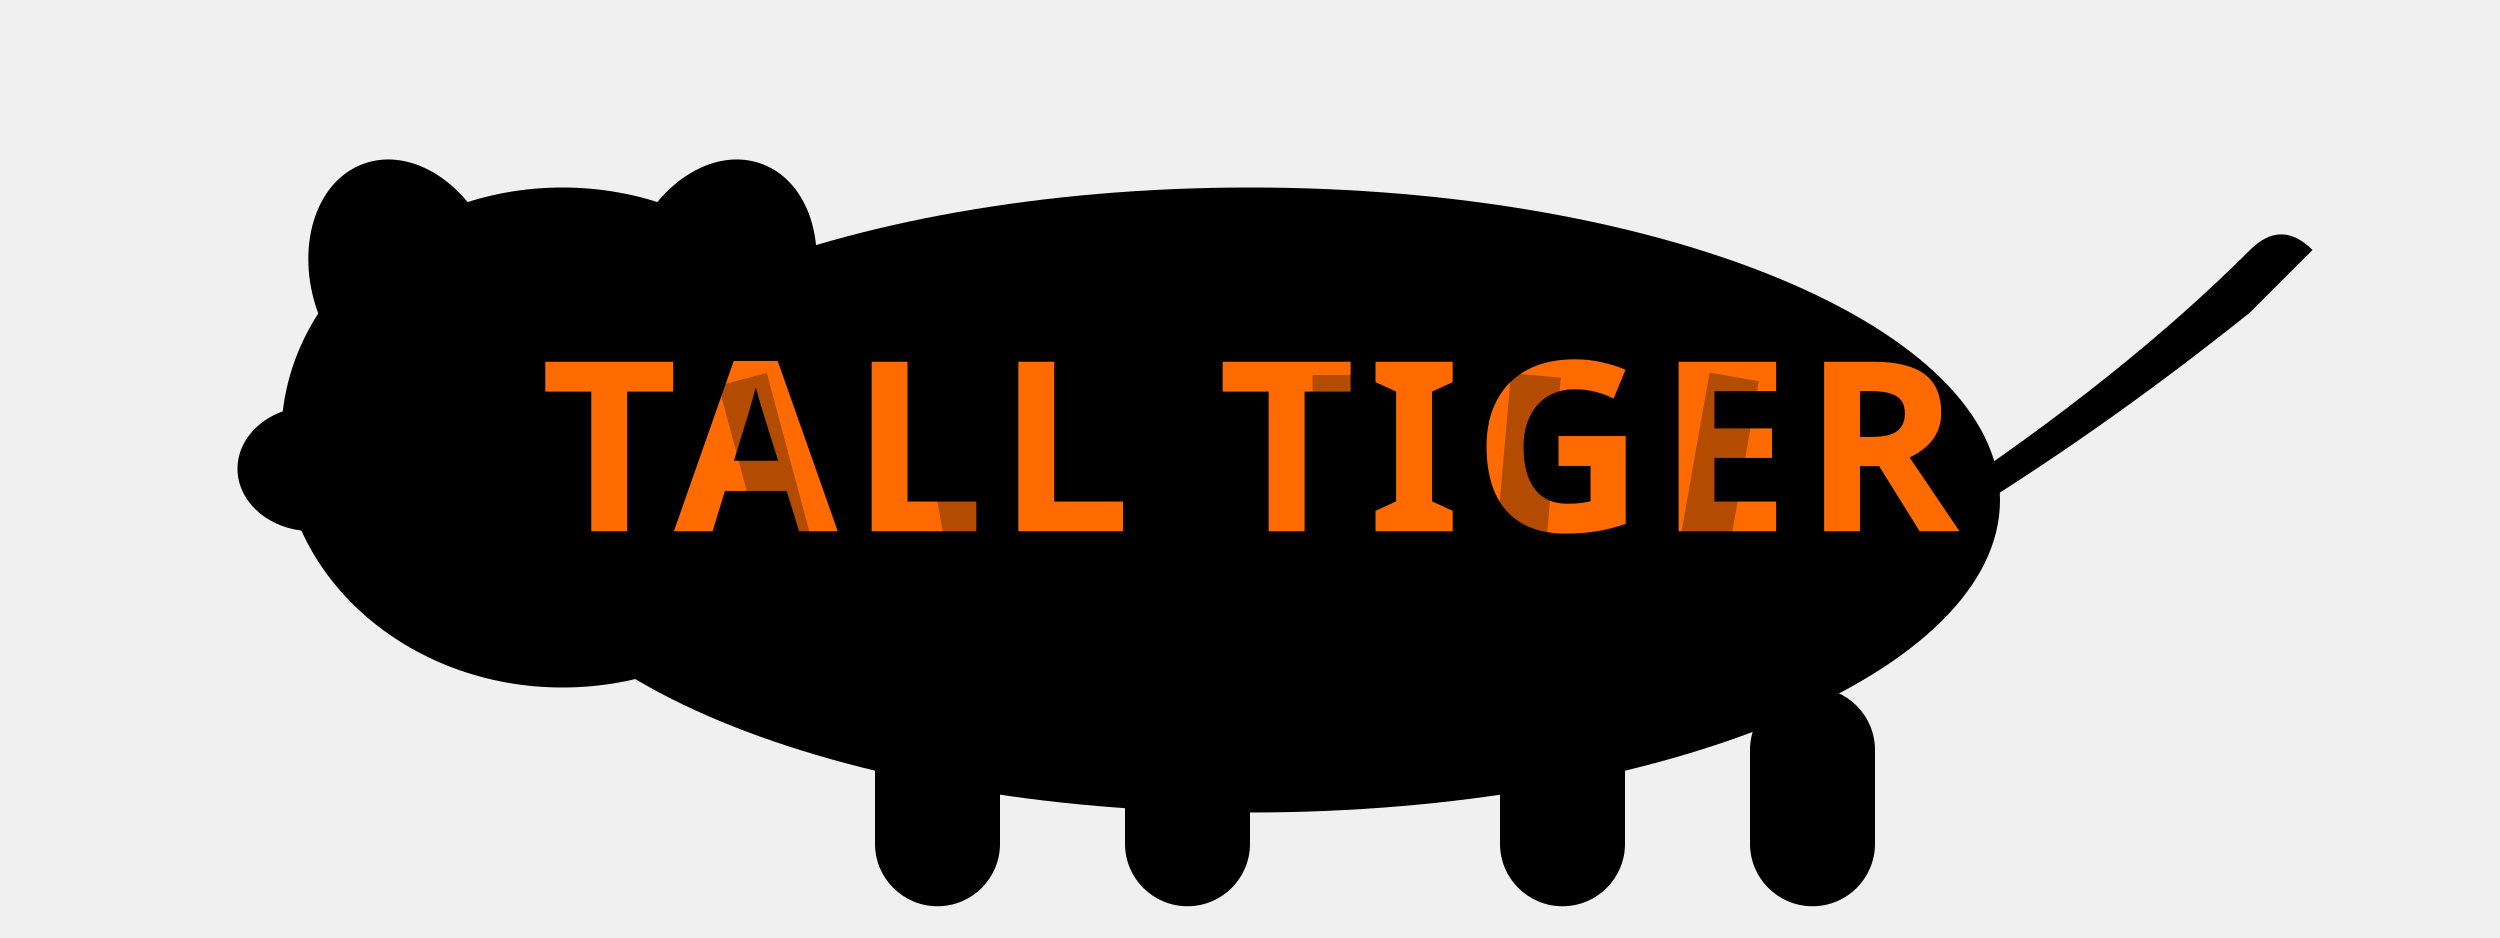
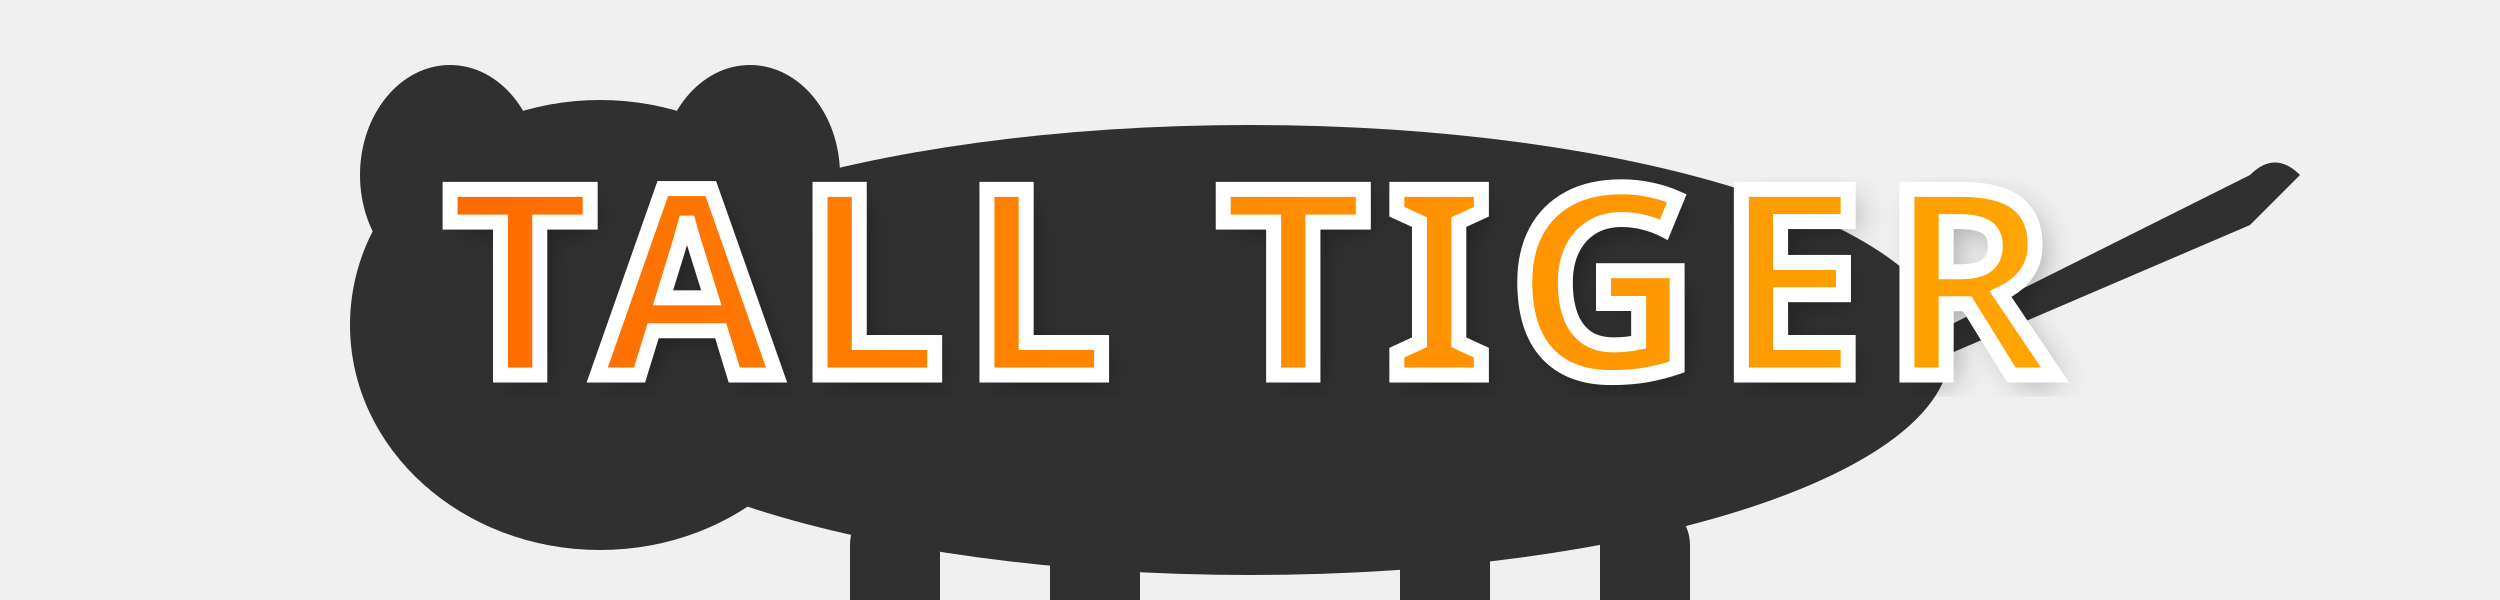
- <svg xmlns="http://www.w3.org/2000/svg" viewBox="0 0 400 150" width="400" height="150">
-   <g id="tiger-body" fill="#000000">
-     <ellipse cx="200" cy="80" rx="120" ry="50" />
-     <ellipse cx="90" cy="70" rx="45" ry="40" />
-     <ellipse cx="65" cy="45" rx="15" ry="20" transform="rotate(-20 65 45)" />
-     <ellipse cx="115" cy="45" rx="15" ry="20" transform="rotate(20 115 45)" />
-     <rect x="140" y="110" width="20" height="35" rx="10" />
-     <rect x="180" y="110" width="20" height="35" rx="10" />
-     <rect x="240" y="110" width="20" height="35" rx="10" />
-     <rect x="280" y="110" width="20" height="35" rx="10" />
-     <path d="M 310 80 Q 340 60, 360 40 Q 365 35, 370 40 Q 365 45, 360 50 Q 335 70, 310 85 Z" />
-     <ellipse cx="50" cy="75" rx="12" ry="10" />
+ <svg xmlns="http://www.w3.org/2000/svg" viewBox="0 0 500 120">
+   <defs>
+     <filter id="shadow">
+       <feDropShadow dx="2" dy="2" stdDeviation="3" flood-opacity="0.3" />
+     </filter>
+   </defs>
+   <g fill="#000000" opacity="0.8">
+     <ellipse cx="250" cy="70" rx="140" ry="45" />
+     <ellipse cx="120" cy="65" rx="50" ry="45" />
+     <ellipse cx="90" cy="35" rx="18" ry="22" />
+     <ellipse cx="150" cy="35" rx="18" ry="22" />
+     <rect x="170" y="100" width="18" height="30" rx="9" />
+     <rect x="210" y="100" width="18" height="30" rx="9" />
+     <rect x="280" y="100" width="18" height="30" rx="9" />
+     <rect x="320" y="100" width="18" height="30" rx="9" />
+     <path d="M 380 70 Q 420 50, 450 35 Q 455 30, 460 35 Q 455 40, 450 45 Q 415 60, 380 75 Z" />
  </g>
-   <text x="200" y="85" font-family="Impact, Arial Black, sans-serif" font-size="38" font-weight="bold" fill="#FF6B00" text-anchor="middle" letter-spacing="2">
+   <defs>
+     <linearGradient id="textGrad" x1="0%" y1="0%" x2="100%" y2="0%">
+       <stop offset="0%" style="stop-color:#FF6B00;stop-opacity:1" />
+       <stop offset="50%" style="stop-color:#FF8C00;stop-opacity:1" />
+       <stop offset="100%" style="stop-color:#FFA500;stop-opacity:1" />
+     </linearGradient>
+   </defs>
+   <text x="250" y="75" font-family="Impact, 'Arial Black', sans-serif" font-size="52" font-weight="900" fill="url(#textGrad)" text-anchor="middle" letter-spacing="4" filter="url(#shadow)">
    TALL TIGER
  </text>
-   <g opacity="0.3">
-     <rect x="120" y="60" width="8" height="40" fill="#000" transform="rotate(-15 124 80)" />
-     <rect x="150" y="60" width="8" height="40" fill="#000" transform="rotate(-10 154 80)" />
-     <rect x="180" y="60" width="8" height="40" fill="#000" transform="rotate(-5 184 80)" />
-     <rect x="210" y="60" width="8" height="40" fill="#000" />
-     <rect x="240" y="60" width="8" height="40" fill="#000" transform="rotate(5 244 80)" />
-     <rect x="270" y="60" width="8" height="40" fill="#000" transform="rotate(10 274 80)" />
-   </g>
+   <text x="250" y="75" font-family="Impact, 'Arial Black', sans-serif" font-size="52" font-weight="900" fill="none" stroke="#FFFFFF" stroke-width="3" text-anchor="middle" letter-spacing="4">
+     TALL TIGER
+   </text>
</svg>
